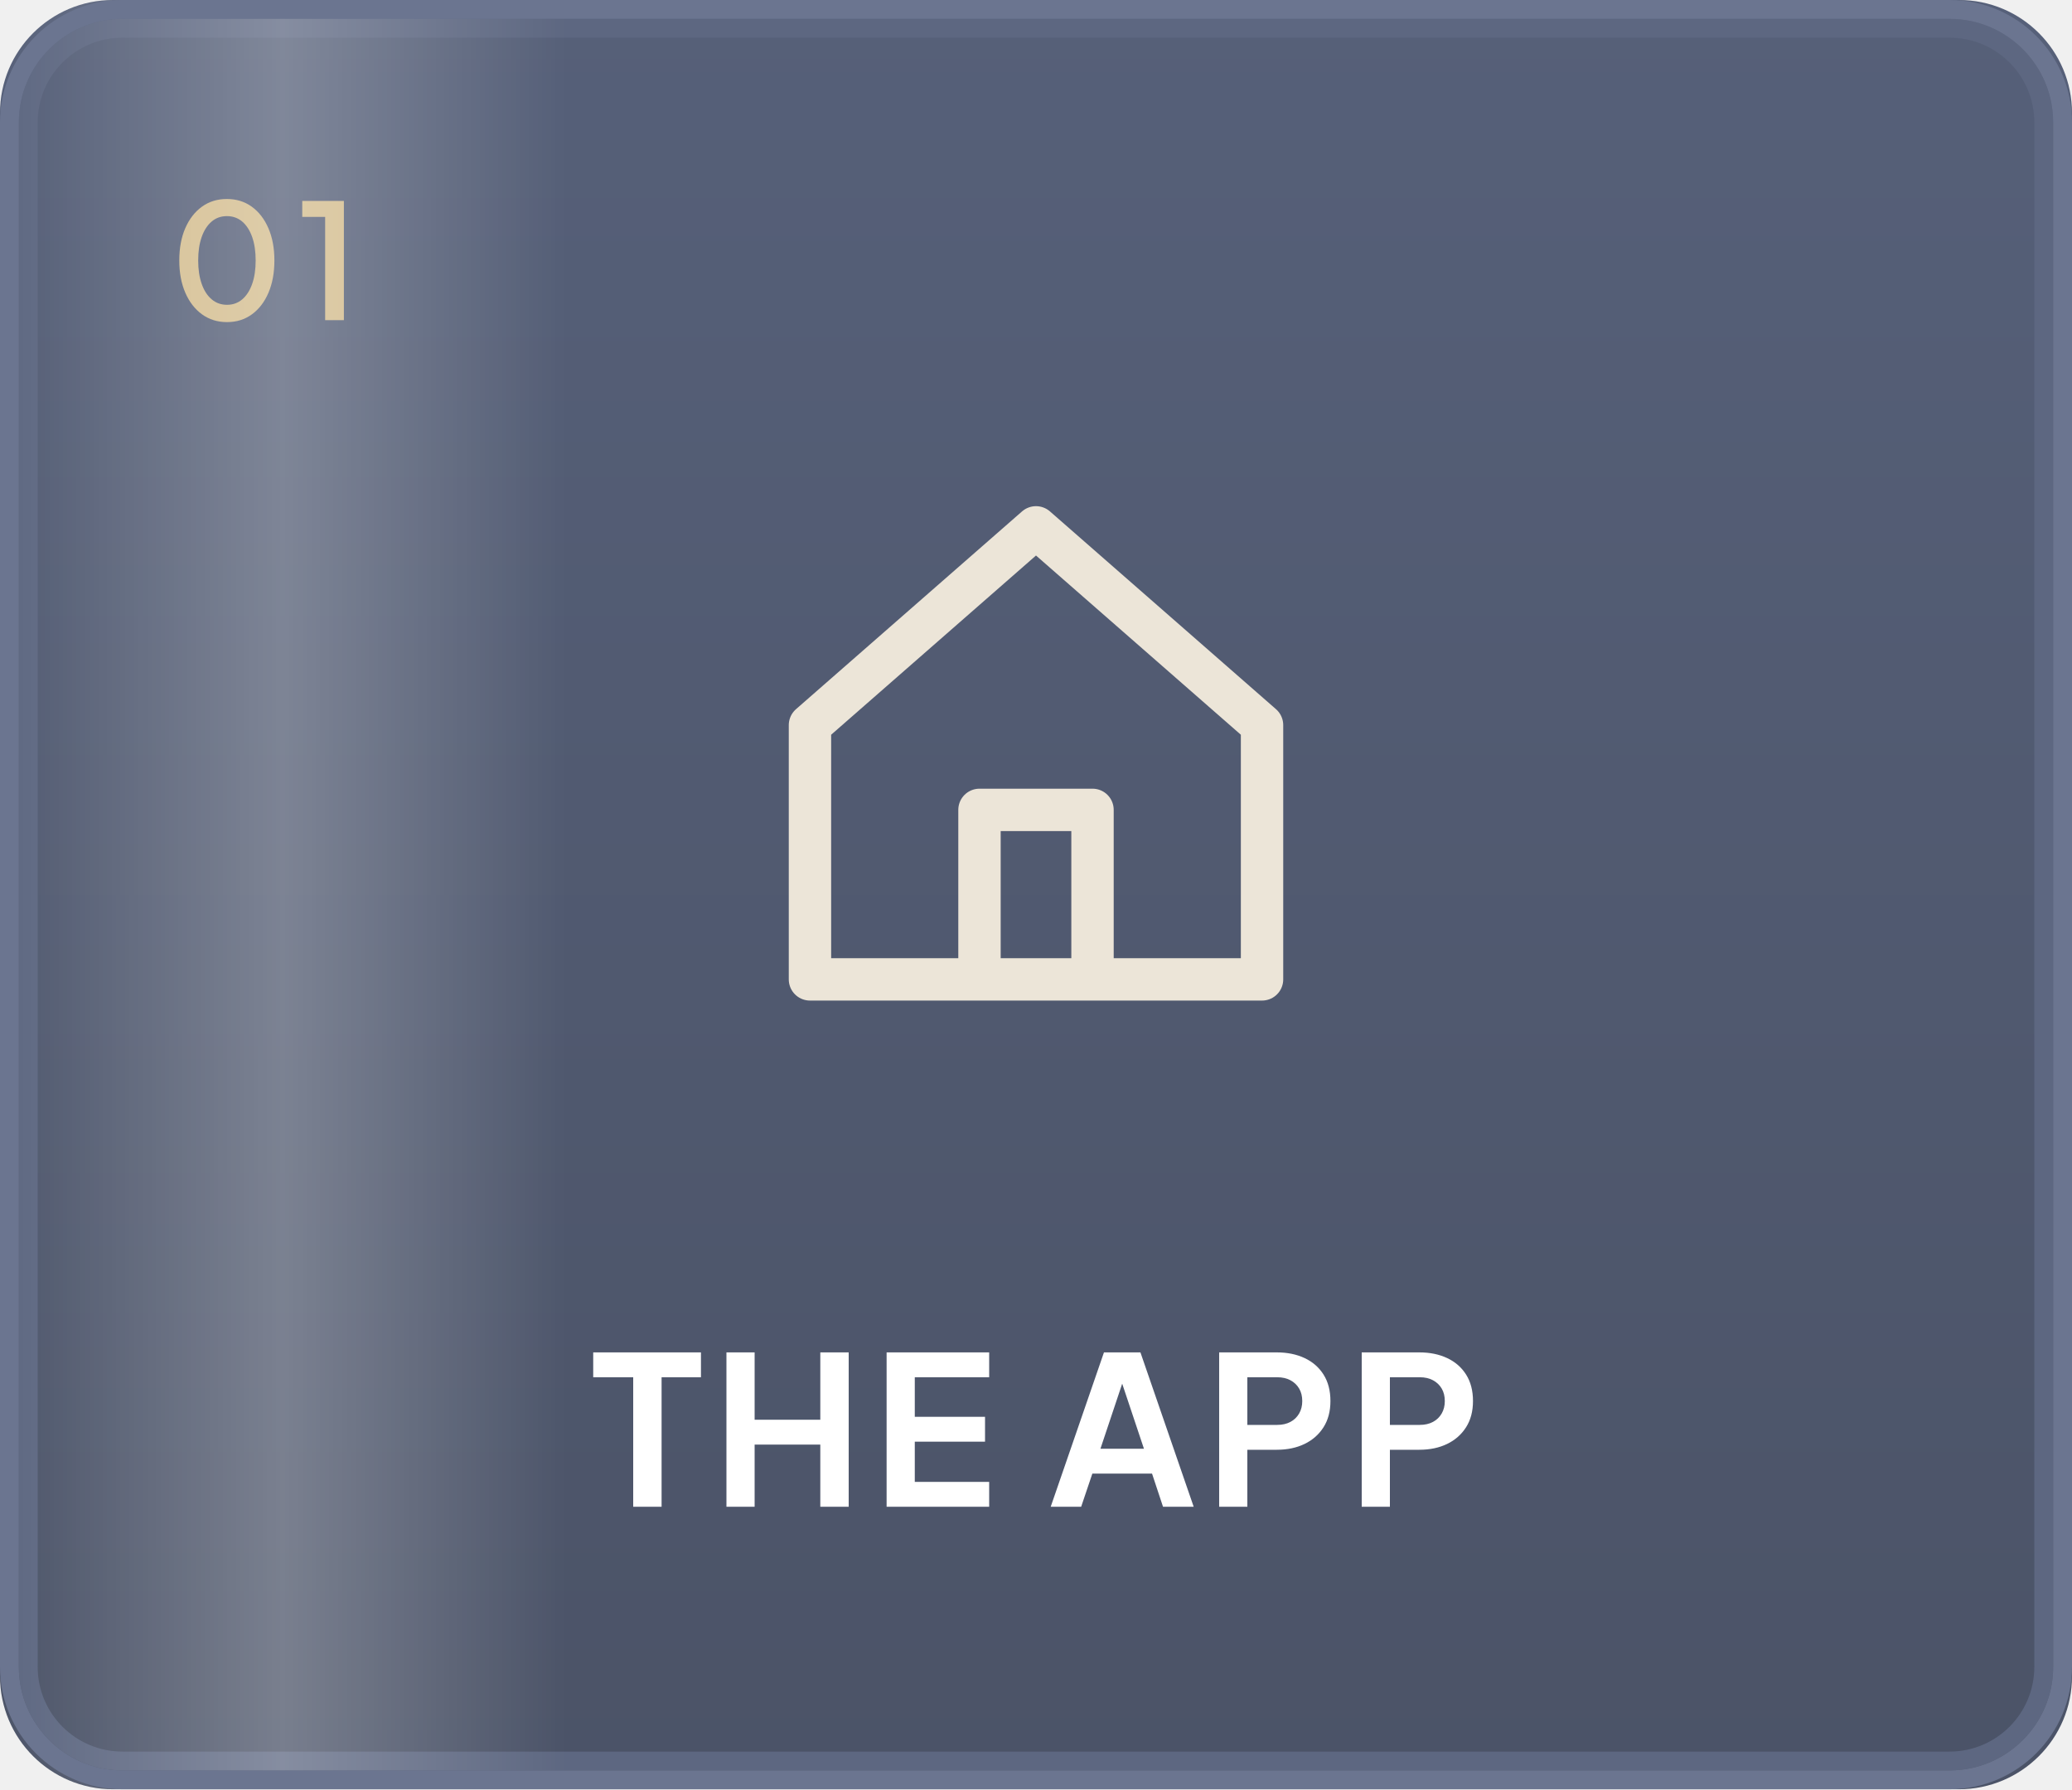
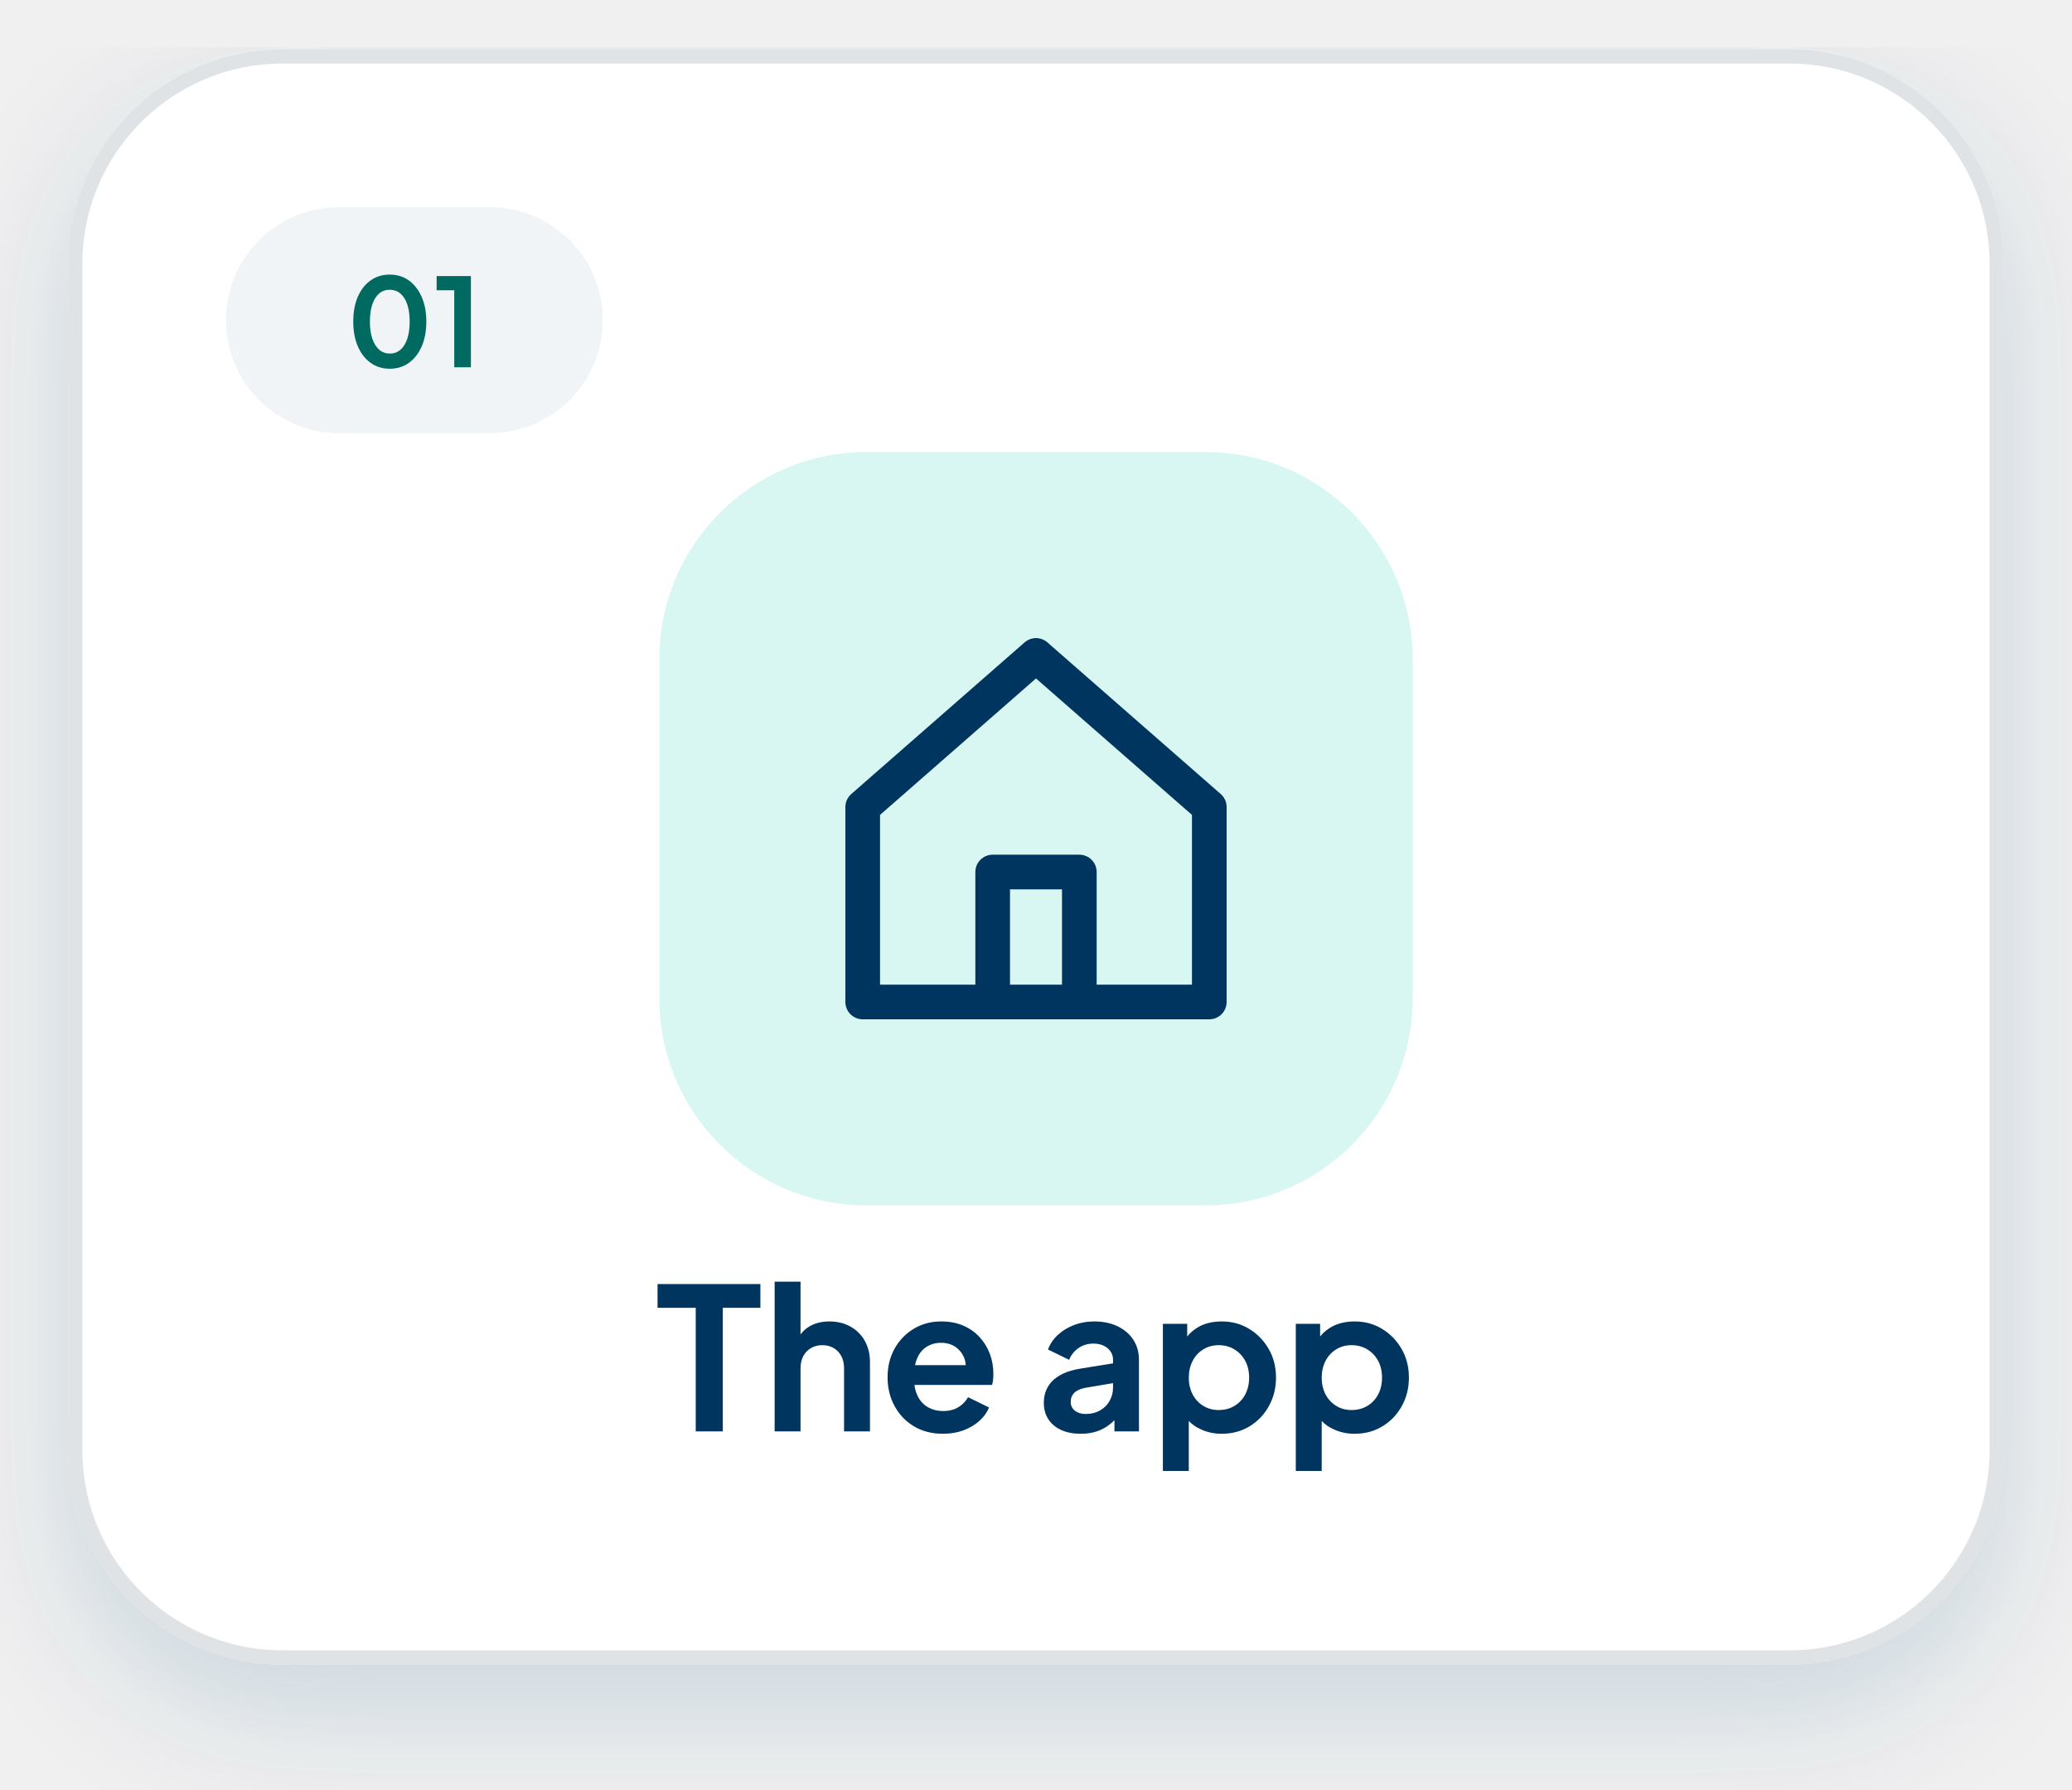
- <svg xmlns="http://www.w3.org/2000/svg" width="220" height="190" viewBox="0 0 220 190" role="img" aria-label="Menu tile 1: The App">
+ <svg xmlns="http://www.w3.org/2000/svg" width="220" height="190" viewBox="0 0 220 190" role="img" aria-label="Menu tile 1: The app">
  <defs>
    <linearGradient id="goldE" x1="0" y1="0" x2="0" y2="1">
-       <stop offset="0" stop-color="#efe6cf" />
-       <stop offset=".55" stop-color="#d3bc8d" />
-       <stop offset="1" stop-color="#8c7a52" />
+       <stop offset="0" stop-color="#c9fbf4" />
+       <stop offset=".55" stop-color="#86f2e4" />
+       <stop offset="1" stop-color="#006a61" />
    </linearGradient>
    <linearGradient id="goldH" x1="0" y1="0" x2="1" y2="0">
-       <stop offset="0" stop-color="#8c7a52" />
-       <stop offset=".25" stop-color="#efe6cf" />
-       <stop offset=".5" stop-color="#d3bc8d" />
-       <stop offset=".75" stop-color="#efe6cf" />
-       <stop offset="1" stop-color="#8c7a52" />
+       <stop offset="0" stop-color="#006a61" />
+       <stop offset=".25" stop-color="#c9fbf4" />
+       <stop offset=".5" stop-color="#86f2e4" />
+       <stop offset=".75" stop-color="#c9fbf4" />
+       <stop offset="1" stop-color="#006a61" />
    </linearGradient>
    <linearGradient id="cream" x1="0" y1="0" x2="0" y2="1">
-       <stop offset="0" stop-color="#fbf6ea" />
-       <stop offset="1" stop-color="#ece5d8" />
+       <stop offset="0" stop-color="#ffffff" />
+       <stop offset="1" stop-color="#eaf3fb" />
    </linearGradient>
    <linearGradient id="shine" x1="0" x2="1">
      <stop offset="0" stop-color="#fff" stop-opacity="0" />
      <stop offset=".5" stop-color="#fff" stop-opacity=".5" />
      <stop offset="1" stop-color="#fff" stop-opacity="0" />
    </linearGradient>
-     <clipPath id="c">
-       <rect width="220" height="190" rx="12" />
-     </clipPath>
-     <linearGradient id="tg" x1="0" y1="0" x2="0" y2="1">
-       <stop offset="0" stop-color="#566079" />
-       <stop offset="1" stop-color="#4b5367" />
+     <filter id="sf" x="-10%" y="-10%" width="120%" height="135%">
+       <feDropShadow dx="0" dy="5" stdDeviation="7" flood-color="#0f4c81" flood-opacity=".16" />
+     </filter>
+     <linearGradient id="hg" x1="0" y1="0" x2="1" y2="1">
+       <stop offset="0" stop-color="#00355f" />
+       <stop offset=".55" stop-color="#0f4c81" />
+       <stop offset="1" stop-color="#006a61" />
+     </linearGradient>
+     <linearGradient id="mg" x1="0" y1="0" x2="1" y2="0">
+       <stop offset="0" stop-color="#86f2e4" />
+       <stop offset="1" stop-color="#006a61" />
+     </linearGradient>
+     <linearGradient id="sw" x1="0" x2="1">
+       <stop offset="0" stop-color="#fff" stop-opacity="0" />
+       <stop offset=".5" stop-color="#fff" stop-opacity=".35" />
+       <stop offset="1" stop-color="#fff" stop-opacity="0" />
    </linearGradient>
  </defs>
-   <style>.tw{animation:tw ease-in-out infinite;transform-box:fill-box;transform-origin:center}@keyframes tw{0%,100%{opacity:0;transform:scale(0)}50%{opacity:1;transform:scale(1) rotate(90deg)}}@media (prefers-reduced-motion:reduce){*{animation:none!important}}.hl{animation:hl 18.0s ease-in-out infinite}@keyframes hl{0%,1.11%{opacity:0}3.89%,9.44%{opacity:1}12.22%,100%{opacity:0}}
- .ib{animation:ib 18.0s ease-in-out infinite;transform-box:fill-box;transform-origin:center}@keyframes ib{0%,1.11%{transform:translateY(0) scale(1)}3.89%,9.44%{transform:translateY(-6px) scale(1.12)}12.22%,100%{transform:translateY(0) scale(1)}}
- .sh{animation:sh 18.0s ease-in-out infinite}@keyframes sh{0%,1.11%{transform:translateX(-120px) skewX(-18deg)}9.44%,100%{transform:translateX(360px) skewX(-18deg)}}
- .ib2{animation:fl 3.2s ease-in-out infinite alternate}@keyframes fl{to{transform:translateY(-3px)}}</style>
-   <g clip-path="url(#c)">
-     <rect width="220" height="190" fill="url(#tg)" />
-     <rect x="3" y="3" width="214" height="184" rx="10" fill="none" stroke="#5d6781" stroke-width="2" />
-     <rect width="220" height="190" fill="#f2e9cf" class="hl" style="opacity:0" />
-     <path d="M24.103 34.204Q22.59 34.204 21.451 33.38Q20.312 32.555 19.675 31.084Q19.037 29.614 19.037 27.659Q19.037 25.687 19.675 24.225Q20.312 22.763 21.443 21.947Q22.573 21.131 24.086 21.131Q25.599 21.131 26.73 21.947Q27.86 22.763 28.498 24.233Q29.135 25.704 29.135 27.659Q29.135 29.614 28.506 31.084Q27.877 32.555 26.747 33.38Q25.616 34.204 24.103 34.204ZM24.103 32.368Q25.038 32.368 25.718 31.79Q26.398 31.212 26.772 30.158Q27.146 29.104 27.146 27.659Q27.146 26.214 26.772 25.16Q26.398 24.106 25.718 23.528Q25.038 22.95 24.086 22.95Q23.151 22.95 22.471 23.528Q21.791 24.106 21.417 25.16Q21.043 26.214 21.043 27.659Q21.043 29.087 21.417 30.149Q21.791 31.212 22.48 31.79Q23.168 32.368 24.103 32.368ZM34.524 34.0V23.035H32.093V21.335H36.513V34.0Z" fill="#d3bc8d" />
-     <g class="ib2">
-       <g class="ib">
-         <g transform="translate(74.0 44)">
-           <g transform="translate(0 0) scale(3.0)">
-             <path d="M4 11l8-7 8 7v9H4zM10 20v-6h4v6" fill="none" stroke="#ece5d8" stroke-width="1.5" stroke-linecap="round" stroke-linejoin="round" />
-           </g>
+   <style>.tw{animation:tw ease-in-out infinite;transform-box:fill-box;transform-origin:center}@keyframes tw{0%,100%{opacity:0;transform:scale(0)}50%{opacity:1;transform:scale(1) rotate(90deg)}}@media (prefers-reduced-motion:reduce){*{animation:none!important}}.hl{animation:hl 18.0s ease-in-out infinite}@keyframes hl{0%,1.11%{opacity:0}3.89%,9.44%{opacity:1}12.22%,100%{opacity:0}}.fl{animation:fl 3.2s ease-in-out infinite alternate}@keyframes fl{to{transform:translateY(-4px)}}</style>
+   <rect class="" x="8" y="6" width="204" height="170" rx="22" fill="#ffffff" stroke="#dfe3e5" stroke-width="1.5" filter="url(#sf)" />
+   <g transform="translate(76.0 8)" />
+   <rect x="24" y="22" width="40" height="24" rx="12" fill="#f0f4f6" />
+   <path d="M41.38 39.156Q40.224 39.156 39.353 38.532Q38.482 37.908 37.994 36.777Q37.507 35.646 37.507 34.151Q37.507 32.643 37.987 31.525Q38.468 30.407 39.34 29.783Q40.211 29.159 41.367 29.159Q42.55 29.159 43.415 29.783Q44.279 30.407 44.773 31.532Q45.267 32.656 45.267 34.151Q45.267 35.646 44.78 36.77Q44.293 37.895 43.422 38.526Q42.55 39.156 41.38 39.156ZM41.394 37.544Q42.056 37.544 42.525 37.135Q42.992 36.725 43.246 35.965Q43.499 35.204 43.499 34.151Q43.499 33.098 43.246 32.337Q42.992 31.577 42.518 31.174Q42.044 30.771 41.367 30.771Q40.718 30.771 40.249 31.174Q39.782 31.577 39.528 32.337Q39.275 33.098 39.275 34.151Q39.275 35.191 39.528 35.952Q39.782 36.712 40.256 37.128Q40.73 37.544 41.394 37.544ZM48.232 39.0V30.823H46.36V29.315H49.999V39.0Z" fill="#006a61" />
+   <g class="fl">
+     <g transform="translate(110.0 88)">
+       <g transform="translate(0 0)">
+         <rect x="-40.0" y="-40.0" width="80" height="80" rx="22" fill="#d9f7f2" />
+         <g transform="translate(-27.6 -27.6) scale(2.3)">
+           <path d="M4 11l8-7 8 7v9H4zM10 20v-6h4v6" fill="none" stroke="#00355f" stroke-width="1.6" stroke-linecap="round" stroke-linejoin="round" />
        </g>
      </g>
    </g>
-     <path d="M67.232 160.0V146.25H62.986V143.61H74.426V146.25H70.246V160.0ZM77.132 160.0V143.61H80.124V150.76H87.098V143.61H90.112V160.0H87.098V153.4H80.124V160.0ZM94.138 160.0V143.61H105.028V146.25H97.13V150.452H104.588V153.092H97.13V157.36H105.028V160.0ZM111.562 160.0 117.216 143.61H121.088L126.742 160.0H123.486L122.32 156.48H115.984L114.796 160.0ZM116.842 153.84H121.462L119.152 146.932ZM129.448 160.0V143.61H135.564Q137.236 143.61 138.523 144.215Q139.81 144.82 140.536 145.975Q141.262 147.13 141.262 148.78Q141.262 150.408 140.525 151.563Q139.788 152.718 138.512 153.334Q137.236 153.95 135.564 153.95H132.44V160.0ZM132.44 151.31H135.608Q136.422 151.31 137.016 150.991Q137.61 150.672 137.94 150.1Q138.27 149.528 138.27 148.78Q138.27 148.01 137.94 147.449Q137.61 146.888 137.016 146.569Q136.422 146.25 135.608 146.25H132.44ZM144.584 160.0V143.61H150.7Q152.372 143.61 153.659 144.215Q154.946 144.82 155.672 145.975Q156.398 147.13 156.398 148.78Q156.398 150.408 155.661 151.563Q154.924 152.718 153.648 153.334Q152.372 153.95 150.7 153.95H147.576V160.0ZM147.576 151.31H150.744Q151.558 151.31 152.152 150.991Q152.746 150.672 153.076 150.1Q153.406 149.528 153.406 148.78Q153.406 148.01 153.076 147.449Q152.746 146.888 152.152 146.569Q151.558 146.25 150.744 146.25H147.576Z" fill="#ffffff" />
-     <g class="hl" style="opacity:0">
-       <rect width="220" height="190" fill="#f2e9cf" />
-       <g transform="translate(74.0 44)">
-         <g transform="translate(0 0) scale(3.0)">
-           <path d="M4 11l8-7 8 7v9H4zM10 20v-6h4v6" fill="none" stroke="#3b4255" stroke-width="1.5" stroke-linecap="round" stroke-linejoin="round" />
+   </g>
+   <path d="M73.87 152.0V138.875H69.816V136.355H80.736V138.875H76.746V152.0ZM82.249 152.0V136.103H84.999V141.71Q85.377 141.185 85.945 140.849Q86.847 140.324 88.066 140.324Q89.326 140.324 90.302 140.87Q91.279 141.416 91.825 142.392Q92.371 143.369 92.371 144.65V152.0H89.62V145.301Q89.62 144.545 89.326 143.999Q89.031 143.453 88.517 143.149Q88.002 142.844 87.309 142.844Q86.638 142.844 86.113 143.149Q85.588 143.453 85.293 143.999Q84.999 144.545 84.999 145.301V152.0ZM100.12 152.252Q98.356 152.252 97.032 151.454Q95.71 150.656 94.975 149.291Q94.24 147.926 94.24 146.267Q94.24 144.545 94.985 143.212Q95.731 141.878 97.022 141.101Q98.314 140.324 99.91 140.324Q101.254 140.324 102.272 140.765Q103.291 141.206 104.005 141.983Q104.719 142.76 105.097 143.757Q105.475 144.755 105.475 145.91Q105.475 146.204 105.443 146.519Q105.412 146.834 105.328 147.065H97.096Q97.159 147.653 97.389 148.136Q97.746 148.955 98.471 149.396Q99.196 149.837 100.141 149.837Q101.086 149.837 101.747 149.438Q102.409 149.039 102.787 148.367L105.013 149.459Q104.677 150.278 103.963 150.908Q103.249 151.538 102.272 151.895Q101.296 152.252 100.12 152.252ZM97.159 144.965H102.535Q102.514 144.566 102.388 144.23Q102.094 143.474 101.453 143.033Q100.812 142.592 99.91 142.592Q99.049 142.592 98.377 143.022Q97.705 143.453 97.369 144.272Q97.222 144.608 97.159 144.965ZM114.757 152.252Q113.56 152.252 112.678 151.853Q111.796 151.454 111.312 150.709Q110.83 149.963 110.83 148.976Q110.83 148.031 111.25 147.286Q111.67 146.54 112.552 146.036Q113.434 145.532 114.778 145.322L118.18 144.776V144.398Q118.18 143.663 117.602 143.169Q117.025 142.676 116.08 142.676Q115.198 142.676 114.515 143.149Q113.833 143.621 113.518 144.398L111.271 143.306Q111.607 142.403 112.331 141.742Q113.056 141.08 114.043 140.702Q115.03 140.324 116.185 140.324Q117.592 140.324 118.663 140.839Q119.734 141.353 120.332 142.267Q120.931 143.18 120.931 144.398V152.0H118.327V150.803Q118.117 151.034 117.865 151.223Q117.256 151.727 116.479 151.99Q115.702 152.252 114.757 152.252ZM118.18 146.876 115.303 147.359Q114.484 147.506 114.085 147.884Q113.686 148.262 113.686 148.871Q113.686 149.459 114.137 149.805Q114.589 150.152 115.261 150.152Q116.122 150.152 116.783 149.784Q117.445 149.417 117.812 148.766Q118.18 148.115 118.18 147.338ZM123.472 156.2V140.576H126.055V141.92Q126.601 141.248 127.399 140.828Q128.407 140.324 129.73 140.324Q131.347 140.324 132.649 141.122Q133.951 141.92 134.717 143.264Q135.484 144.608 135.484 146.288Q135.484 147.947 134.728 149.312Q133.972 150.677 132.67 151.464Q131.368 152.252 129.709 152.252Q128.47 152.252 127.441 151.748Q126.727 151.433 126.223 150.887V156.2ZM129.394 149.732Q130.339 149.732 131.074 149.291Q131.809 148.85 132.218 148.073Q132.628 147.296 132.628 146.288Q132.628 145.28 132.218 144.514Q131.809 143.747 131.074 143.296Q130.339 142.844 129.394 142.844Q128.491 142.844 127.766 143.285Q127.042 143.726 126.632 144.513Q126.223 145.301 126.223 146.288Q126.223 147.296 126.632 148.073Q127.042 148.85 127.766 149.291Q128.491 149.732 129.394 149.732ZM137.584 156.2V140.576H140.167V141.92Q140.713 141.248 141.511 140.828Q142.519 140.324 143.841 140.324Q145.459 140.324 146.761 141.122Q148.062 141.92 148.829 143.264Q149.596 144.608 149.596 146.288Q149.596 147.947 148.84 149.312Q148.084 150.677 146.781 151.464Q145.48 152.252 143.821 152.252Q142.582 152.252 141.553 151.748Q140.839 151.433 140.335 150.887V156.2ZM143.506 149.732Q144.451 149.732 145.185 149.291Q145.921 148.85 146.33 148.073Q146.74 147.296 146.74 146.288Q146.74 145.28 146.33 144.514Q145.921 143.747 145.185 143.296Q144.451 142.844 143.506 142.844Q142.603 142.844 141.878 143.285Q141.154 143.726 140.744 144.513Q140.335 145.301 140.335 146.288Q140.335 147.296 140.744 148.073Q141.154 148.85 141.878 149.291Q142.603 149.732 143.506 149.732Z" fill="#00355f" />
+   <g class="hl" style="opacity:0">
+     <rect x="8" y="6" width="204" height="170" rx="22" fill="url(#hg)" />
+     <rect x="24" y="22" width="40" height="24" rx="12" fill="#ffffff33" />
+     <path d="M41.38 39.156Q40.224 39.156 39.353 38.532Q38.482 37.908 37.994 36.777Q37.507 35.646 37.507 34.151Q37.507 32.643 37.987 31.525Q38.468 30.407 39.34 29.783Q40.211 29.159 41.367 29.159Q42.55 29.159 43.415 29.783Q44.279 30.407 44.773 31.532Q45.267 32.656 45.267 34.151Q45.267 35.646 44.78 36.77Q44.293 37.895 43.422 38.526Q42.55 39.156 41.38 39.156ZM41.394 37.544Q42.056 37.544 42.525 37.135Q42.992 36.725 43.246 35.965Q43.499 35.204 43.499 34.151Q43.499 33.098 43.246 32.337Q42.992 31.577 42.518 31.174Q42.044 30.771 41.367 30.771Q40.718 30.771 40.249 31.174Q39.782 31.577 39.528 32.337Q39.275 33.098 39.275 34.151Q39.275 35.191 39.528 35.952Q39.782 36.712 40.256 37.128Q40.73 37.544 41.394 37.544ZM48.232 39.0V30.823H46.36V29.315H49.999V39.0Z" fill="#ffffff" />
+     <g transform="translate(110.0 88)">
+       <g transform="translate(0 0)">
+         <rect x="-40.0" y="-40.0" width="80" height="80" rx="22" fill="#ffffff2e" />
+         <g transform="translate(-27.6 -27.6) scale(2.3)">
+           <path d="M4 11l8-7 8 7v9H4zM10 20v-6h4v6" fill="none" stroke="#ffffff" stroke-width="1.6" stroke-linecap="round" stroke-linejoin="round" />
        </g>
      </g>
-       <path d="M67.232 160.0V146.25H62.986V143.61H74.426V146.25H70.246V160.0ZM77.132 160.0V143.61H80.124V150.76H87.098V143.61H90.112V160.0H87.098V153.4H80.124V160.0ZM94.138 160.0V143.61H105.028V146.25H97.13V150.452H104.588V153.092H97.13V157.36H105.028V160.0ZM111.562 160.0 117.216 143.61H121.088L126.742 160.0H123.486L122.32 156.48H115.984L114.796 160.0ZM116.842 153.84H121.462L119.152 146.932ZM129.448 160.0V143.61H135.564Q137.236 143.61 138.523 144.215Q139.81 144.82 140.536 145.975Q141.262 147.13 141.262 148.78Q141.262 150.408 140.525 151.563Q139.788 152.718 138.512 153.334Q137.236 153.95 135.564 153.95H132.44V160.0ZM132.44 151.31H135.608Q136.422 151.31 137.016 150.991Q137.61 150.672 137.94 150.1Q138.27 149.528 138.27 148.78Q138.27 148.01 137.94 147.449Q137.61 146.888 137.016 146.569Q136.422 146.25 135.608 146.25H132.44ZM144.584 160.0V143.61H150.7Q152.372 143.61 153.659 144.215Q154.946 144.82 155.672 145.975Q156.398 147.13 156.398 148.78Q156.398 150.408 155.661 151.563Q154.924 152.718 153.648 153.334Q152.372 153.95 150.7 153.95H147.576V160.0ZM147.576 151.31H150.744Q151.558 151.31 152.152 150.991Q152.746 150.672 153.076 150.1Q153.406 149.528 153.406 148.78Q153.406 148.01 153.076 147.449Q152.746 146.888 152.152 146.569Q151.558 146.25 150.744 146.25H147.576Z" fill="#2d3140" />
-       <path d="M24.103 34.204Q22.59 34.204 21.451 33.38Q20.312 32.555 19.675 31.084Q19.037 29.614 19.037 27.659Q19.037 25.687 19.675 24.225Q20.312 22.763 21.443 21.947Q22.573 21.131 24.086 21.131Q25.599 21.131 26.73 21.947Q27.86 22.763 28.498 24.233Q29.135 25.704 29.135 27.659Q29.135 29.614 28.506 31.084Q27.877 32.555 26.747 33.38Q25.616 34.204 24.103 34.204ZM24.103 32.368Q25.038 32.368 25.718 31.79Q26.398 31.212 26.772 30.158Q27.146 29.104 27.146 27.659Q27.146 26.214 26.772 25.16Q26.398 24.106 25.718 23.528Q25.038 22.95 24.086 22.95Q23.151 22.95 22.471 23.528Q21.791 24.106 21.417 25.16Q21.043 26.214 21.043 27.659Q21.043 29.087 21.417 30.149Q21.791 31.212 22.48 31.79Q23.168 32.368 24.103 32.368ZM34.524 34.0V23.035H32.093V21.335H36.513V34.0Z" fill="#8c7a52" />
    </g>
-     <rect class="sh" x="0" y="-10" width="60" height="210" fill="url(#shine)" opacity=".5" />
+     <path d="M73.87 152.0V138.875H69.816V136.355H80.736V138.875H76.746V152.0ZM82.249 152.0V136.103H84.999V141.71Q85.377 141.185 85.945 140.849Q86.847 140.324 88.066 140.324Q89.326 140.324 90.302 140.87Q91.279 141.416 91.825 142.392Q92.371 143.369 92.371 144.65V152.0H89.62V145.301Q89.62 144.545 89.326 143.999Q89.031 143.453 88.517 143.149Q88.002 142.844 87.309 142.844Q86.638 142.844 86.113 143.149Q85.588 143.453 85.293 143.999Q84.999 144.545 84.999 145.301V152.0ZM100.12 152.252Q98.356 152.252 97.032 151.454Q95.71 150.656 94.975 149.291Q94.24 147.926 94.24 146.267Q94.24 144.545 94.985 143.212Q95.731 141.878 97.022 141.101Q98.314 140.324 99.91 140.324Q101.254 140.324 102.272 140.765Q103.291 141.206 104.005 141.983Q104.719 142.76 105.097 143.757Q105.475 144.755 105.475 145.91Q105.475 146.204 105.443 146.519Q105.412 146.834 105.328 147.065H97.096Q97.159 147.653 97.389 148.136Q97.746 148.955 98.471 149.396Q99.196 149.837 100.141 149.837Q101.086 149.837 101.747 149.438Q102.409 149.039 102.787 148.367L105.013 149.459Q104.677 150.278 103.963 150.908Q103.249 151.538 102.272 151.895Q101.296 152.252 100.12 152.252ZM97.159 144.965H102.535Q102.514 144.566 102.388 144.23Q102.094 143.474 101.453 143.033Q100.812 142.592 99.91 142.592Q99.049 142.592 98.377 143.022Q97.705 143.453 97.369 144.272Q97.222 144.608 97.159 144.965ZM114.757 152.252Q113.56 152.252 112.678 151.853Q111.796 151.454 111.312 150.709Q110.83 149.963 110.83 148.976Q110.83 148.031 111.25 147.286Q111.67 146.54 112.552 146.036Q113.434 145.532 114.778 145.322L118.18 144.776V144.398Q118.18 143.663 117.602 143.169Q117.025 142.676 116.08 142.676Q115.198 142.676 114.515 143.149Q113.833 143.621 113.518 144.398L111.271 143.306Q111.607 142.403 112.331 141.742Q113.056 141.08 114.043 140.702Q115.03 140.324 116.185 140.324Q117.592 140.324 118.663 140.839Q119.734 141.353 120.332 142.267Q120.931 143.18 120.931 144.398V152.0H118.327V150.803Q118.117 151.034 117.865 151.223Q117.256 151.727 116.479 151.99Q115.702 152.252 114.757 152.252ZM118.18 146.876 115.303 147.359Q114.484 147.506 114.085 147.884Q113.686 148.262 113.686 148.871Q113.686 149.459 114.137 149.805Q114.589 150.152 115.261 150.152Q116.122 150.152 116.783 149.784Q117.445 149.417 117.812 148.766Q118.18 148.115 118.18 147.338ZM123.472 156.2V140.576H126.055V141.92Q126.601 141.248 127.399 140.828Q128.407 140.324 129.73 140.324Q131.347 140.324 132.649 141.122Q133.951 141.92 134.717 143.264Q135.484 144.608 135.484 146.288Q135.484 147.947 134.728 149.312Q133.972 150.677 132.67 151.464Q131.368 152.252 129.709 152.252Q128.47 152.252 127.441 151.748Q126.727 151.433 126.223 150.887V156.2ZM129.394 149.732Q130.339 149.732 131.074 149.291Q131.809 148.85 132.218 148.073Q132.628 147.296 132.628 146.288Q132.628 145.28 132.218 144.514Q131.809 143.747 131.074 143.296Q130.339 142.844 129.394 142.844Q128.491 142.844 127.766 143.285Q127.042 143.726 126.632 144.513Q126.223 145.301 126.223 146.288Q126.223 147.296 126.632 148.073Q127.042 148.85 127.766 149.291Q128.491 149.732 129.394 149.732ZM137.584 156.2V140.576H140.167V141.92Q140.713 141.248 141.511 140.828Q142.519 140.324 143.841 140.324Q145.459 140.324 146.761 141.122Q148.062 141.92 148.829 143.264Q149.596 144.608 149.596 146.288Q149.596 147.947 148.84 149.312Q148.084 150.677 146.781 151.464Q145.48 152.252 143.821 152.252Q142.582 152.252 141.553 151.748Q140.839 151.433 140.335 150.887V156.2ZM143.506 149.732Q144.451 149.732 145.185 149.291Q145.921 148.85 146.33 148.073Q146.74 147.296 146.74 146.288Q146.74 145.28 146.33 144.514Q145.921 143.747 145.185 143.296Q144.451 142.844 143.506 142.844Q142.603 142.844 141.878 143.285Q141.154 143.726 140.744 144.513Q140.335 145.301 140.335 146.288Q140.335 147.296 140.744 148.073Q141.154 148.85 141.878 149.291Q142.603 149.732 143.506 149.732Z" fill="#ffffff" />
  </g>
-   <rect x="1" y="1" width="218" height="188" rx="12" fill="none" stroke="#6b7590" stroke-width="2" />
</svg>
